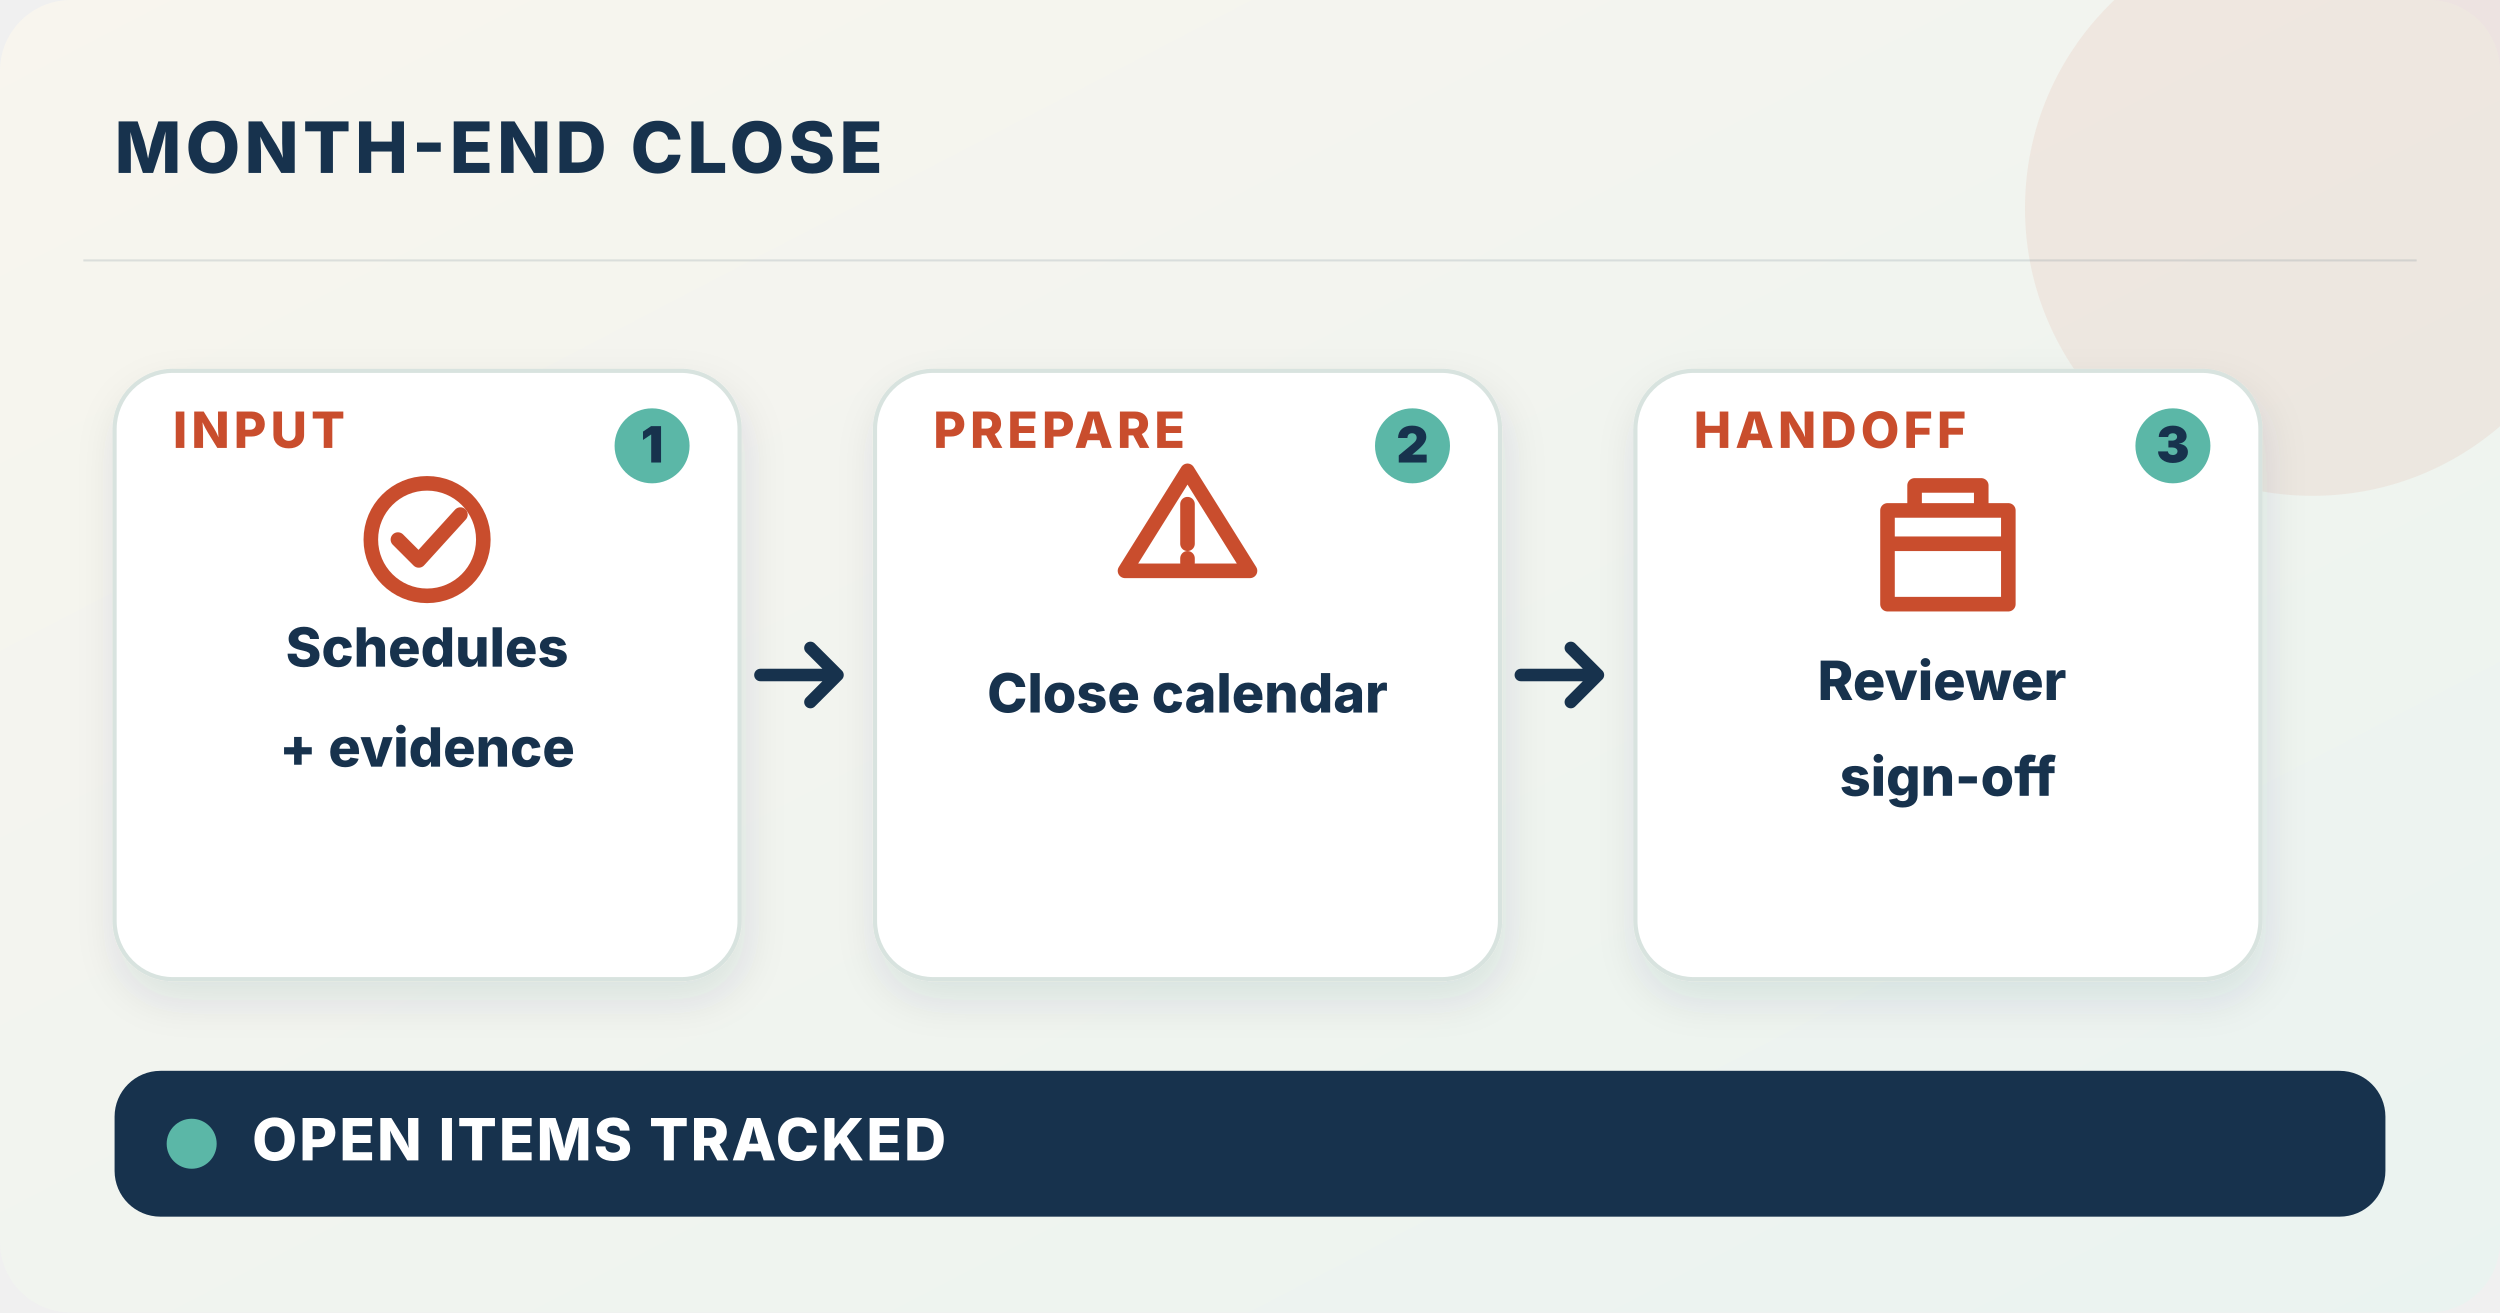
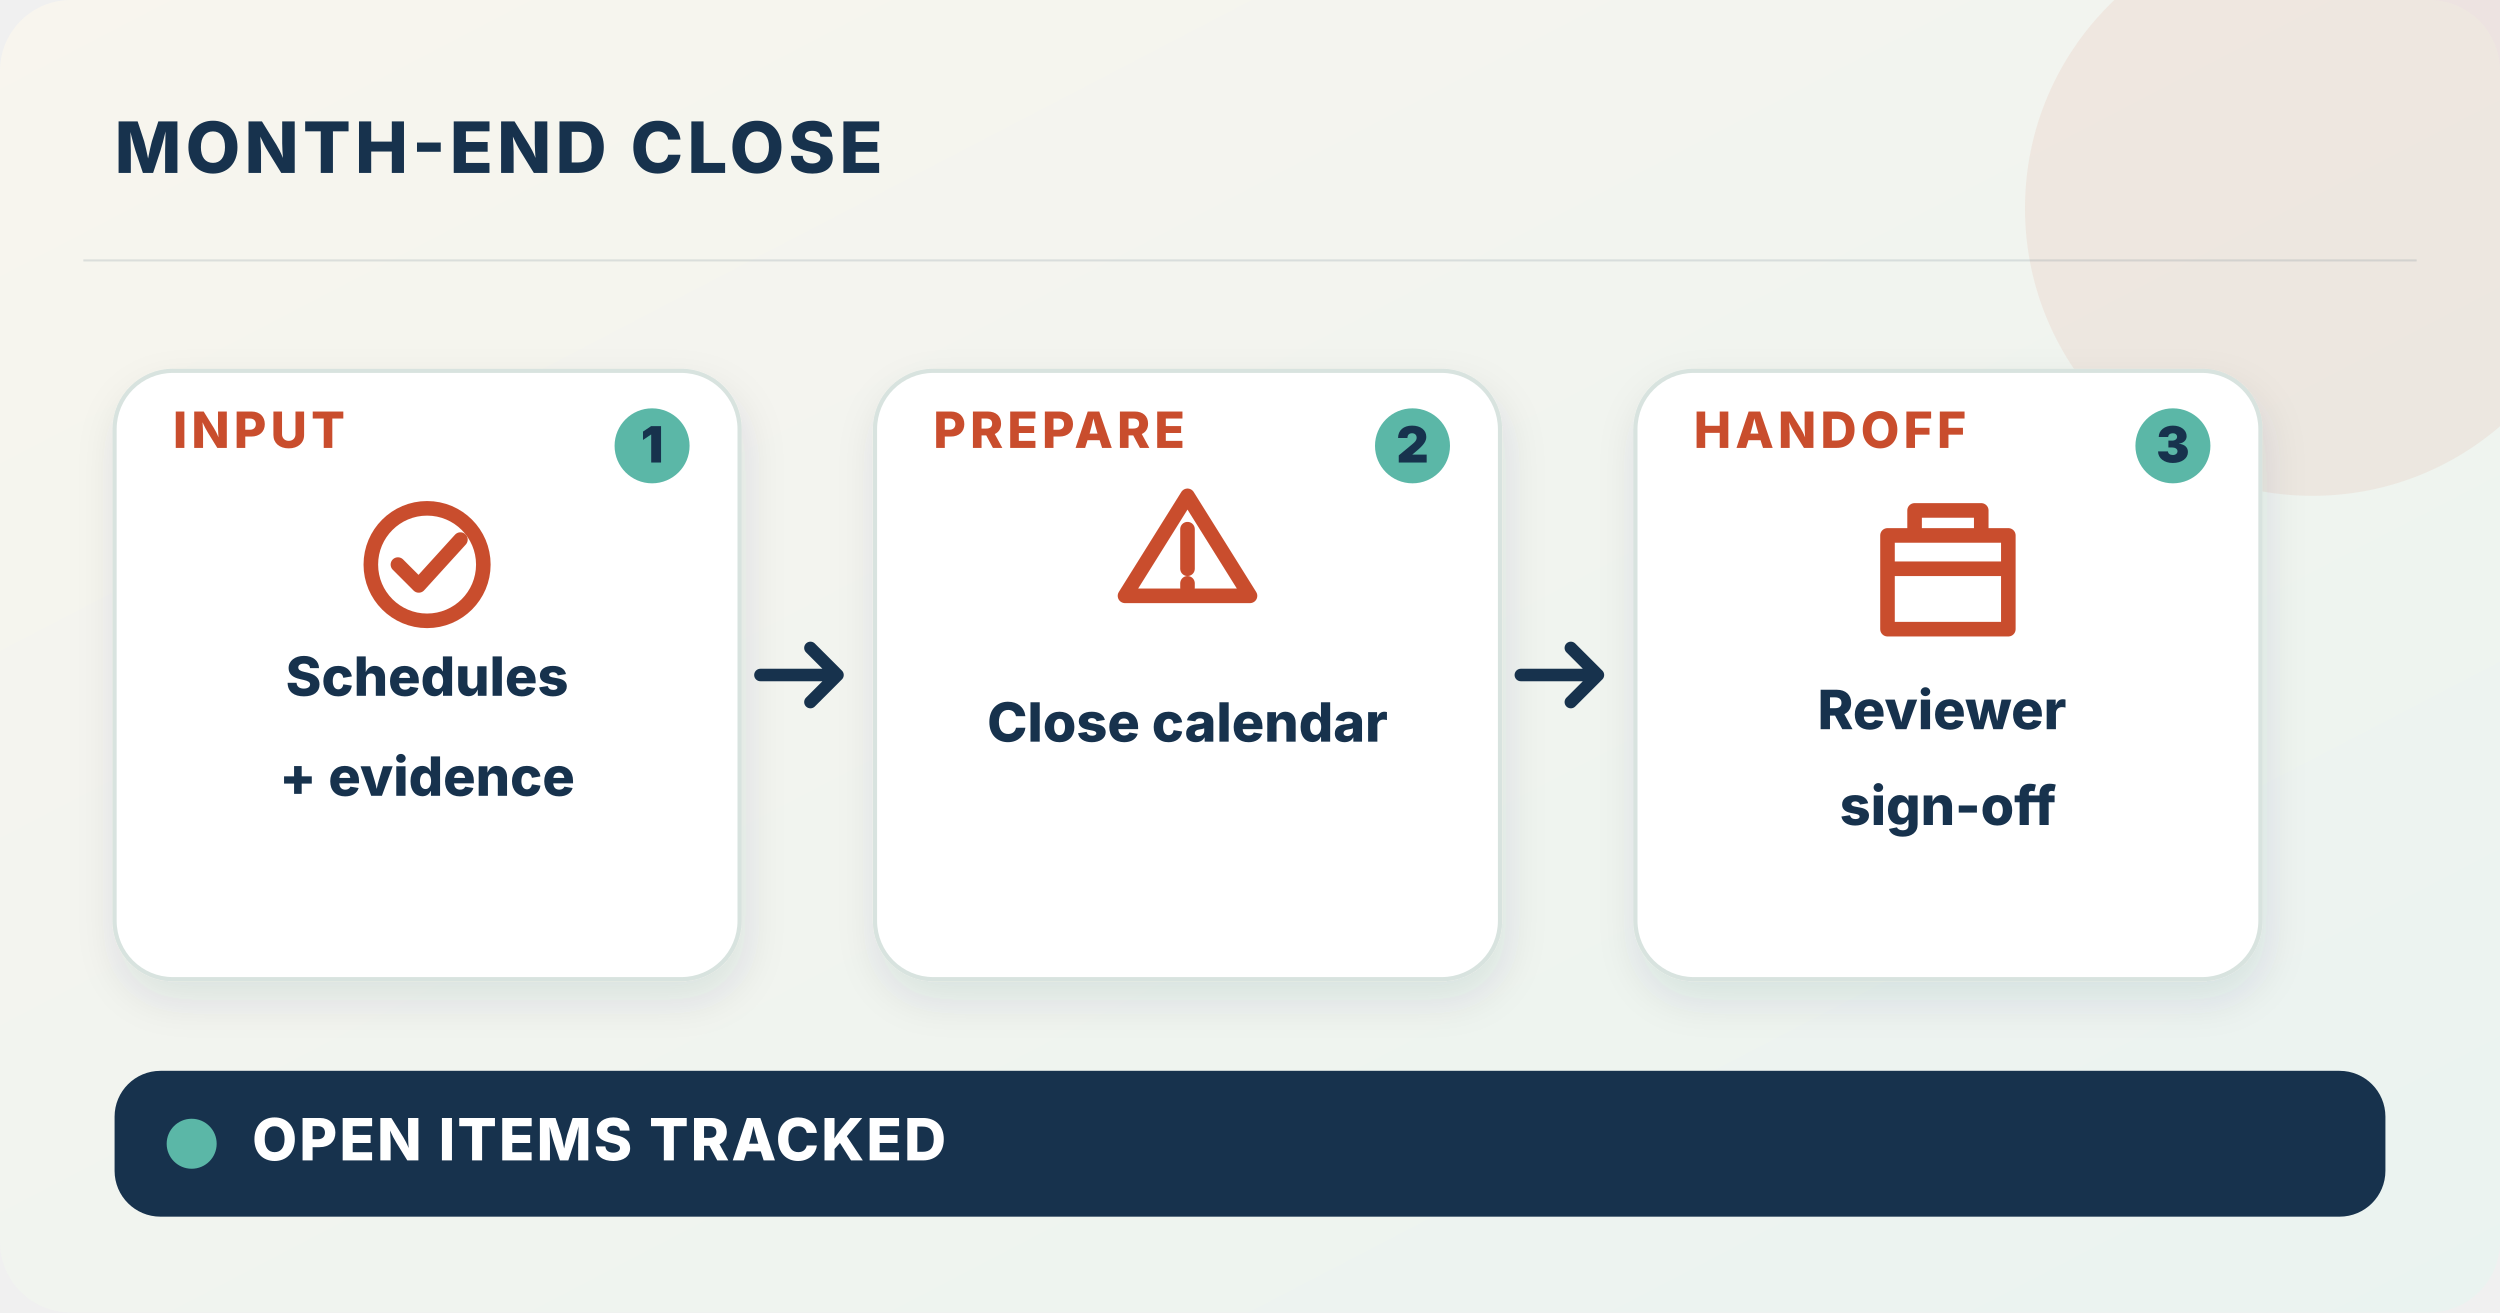
<svg xmlns="http://www.w3.org/2000/svg" viewBox="0 0 1200 630" role="img" aria-labelledby="title desc">
  <defs>
    <linearGradient id="bg" x1="0" y1="0" x2="1" y2="1">
      <stop stop-color="#F8F5EE" />
      <stop offset="1" stop-color="#EAF3F0" />
    </linearGradient>
    <filter id="shadow" x="-20%" y="-20%" width="140%" height="160%">
      <feDropShadow dy="9" stdDeviation="10" flood-color="#17324D" flood-opacity=".10" />
    </filter>
    <style>.title{font:800 34px Inter,Arial,sans-serif;letter-spacing:2px;fill:#17324D}.meta{font:800 24px Inter,Arial,sans-serif;letter-spacing:2px;fill:#C94D2D}.step{font:800 26px Inter,Arial,sans-serif;fill:#17324D}.card{fill:#fff;stroke:#D8E3DF;stroke-width:2;filter:url(#shadow)}.icon{fill:none;stroke:#C94D2D;stroke-width:7;stroke-linecap:round;stroke-linejoin:round}.arrow{fill:none;stroke:#17324D;stroke-width:6;stroke-linecap:round;stroke-linejoin:round}.num-bg{fill:#5BB7A7}.num{font:900 24px Inter,Arial,sans-serif;fill:#17324D}.note{font:800 28px Inter,Arial,sans-serif;letter-spacing:1px;fill:#fff}</style>
  </defs>
  <rect width="1200" height="630" rx="34" fill="url(#bg)" />
  <circle cx="1110" cy="100" r="138" fill="#C94D2D" opacity=".08" />
  <path d="M40 125h1120" stroke="#17324D" stroke-opacity=".12" />
  <text x="55" y="83" class="title">MONTH-END CLOSE</text>
  <g>
    <rect x="55" y="178" width="300" height="292" rx="28" class="card" />
    <text x="83" y="215" class="meta">INPUT</text>
-     <g class="icon" transform="translate(0 4)">
+     <g class="icon" transform="translate(0 16)">
      <circle cx="205" cy="255" r="27" />
      <path d="M191 255l10 10 20-22" />
    </g>
-     <text x="205" y="304" text-anchor="middle" transform="translate(0 16)" class="step">Schedules</text>
-     <text x="205" y="352" text-anchor="middle" transform="translate(0 16)" class="step">+ evidence</text>
+     <text x="205" y="304" text-anchor="middle" transform="translate(0 30)" class="step">Schedules</text>
+     <text x="205" y="352" text-anchor="middle" transform="translate(0 30)" class="step">+ evidence</text>
    <circle cx="313" cy="214" r="18" class="num-bg" />
    <text x="313" y="222" text-anchor="middle" class="num">1</text>
  </g>
  <g>
    <rect x="420" y="178" width="300" height="292" rx="28" class="card" />
    <text x="448" y="215" class="meta">PREPARE</text>
-     <g class="icon" transform="translate(0 4)">
+     <g class="icon" transform="translate(0 16)">
      <path d="M540 270l30-48 30 48z M570 238v19 M570 264v2" />
    </g>
-     <text x="570" y="326" text-anchor="middle" transform="translate(0 16)" class="step">Close calendar</text>
+     <text x="570" y="326" text-anchor="middle" transform="translate(0 30)" class="step">Close calendar</text>
    <circle cx="678" cy="214" r="18" class="num-bg" />
    <text x="678" y="222" text-anchor="middle" class="num">2</text>
  </g>
  <g>
    <rect x="785" y="178" width="300" height="292" rx="28" class="card" />
    <text x="813" y="215" class="meta">HANDOFF</text>
-     <g class="icon" transform="translate(0 4)">
+     <g class="icon" transform="translate(0 16)">
      <path d="M906 241h58v45h-58z M919 241v-12h32v12 M906 257h58" />
    </g>
-     <text x="935" y="320" text-anchor="middle" transform="translate(0 16)" class="step">
+     <text x="935" y="320" text-anchor="middle" transform="translate(0 30)" class="step">
      <tspan x="935" dy="0">Reviewer</tspan>
      <tspan x="935" dy="46">sign-off</tspan>
    </text>
    <circle cx="1043" cy="214" r="18" class="num-bg" />
    <text x="1043" y="222" text-anchor="middle" class="num">3</text>
  </g>
  <path d="M365 324h37m-13-13 13 13-13 13 M730 324h37m-13-13 13 13-13 13" class="arrow" />
  <rect x="55" y="514" width="1090" height="70" rx="22" fill="#17324D" />
  <circle cx="92" cy="549" r="12" fill="#5BB7A7" />
  <text x="121" y="557" class="note">OPEN ITEMS TRACKED</text>
</svg>
